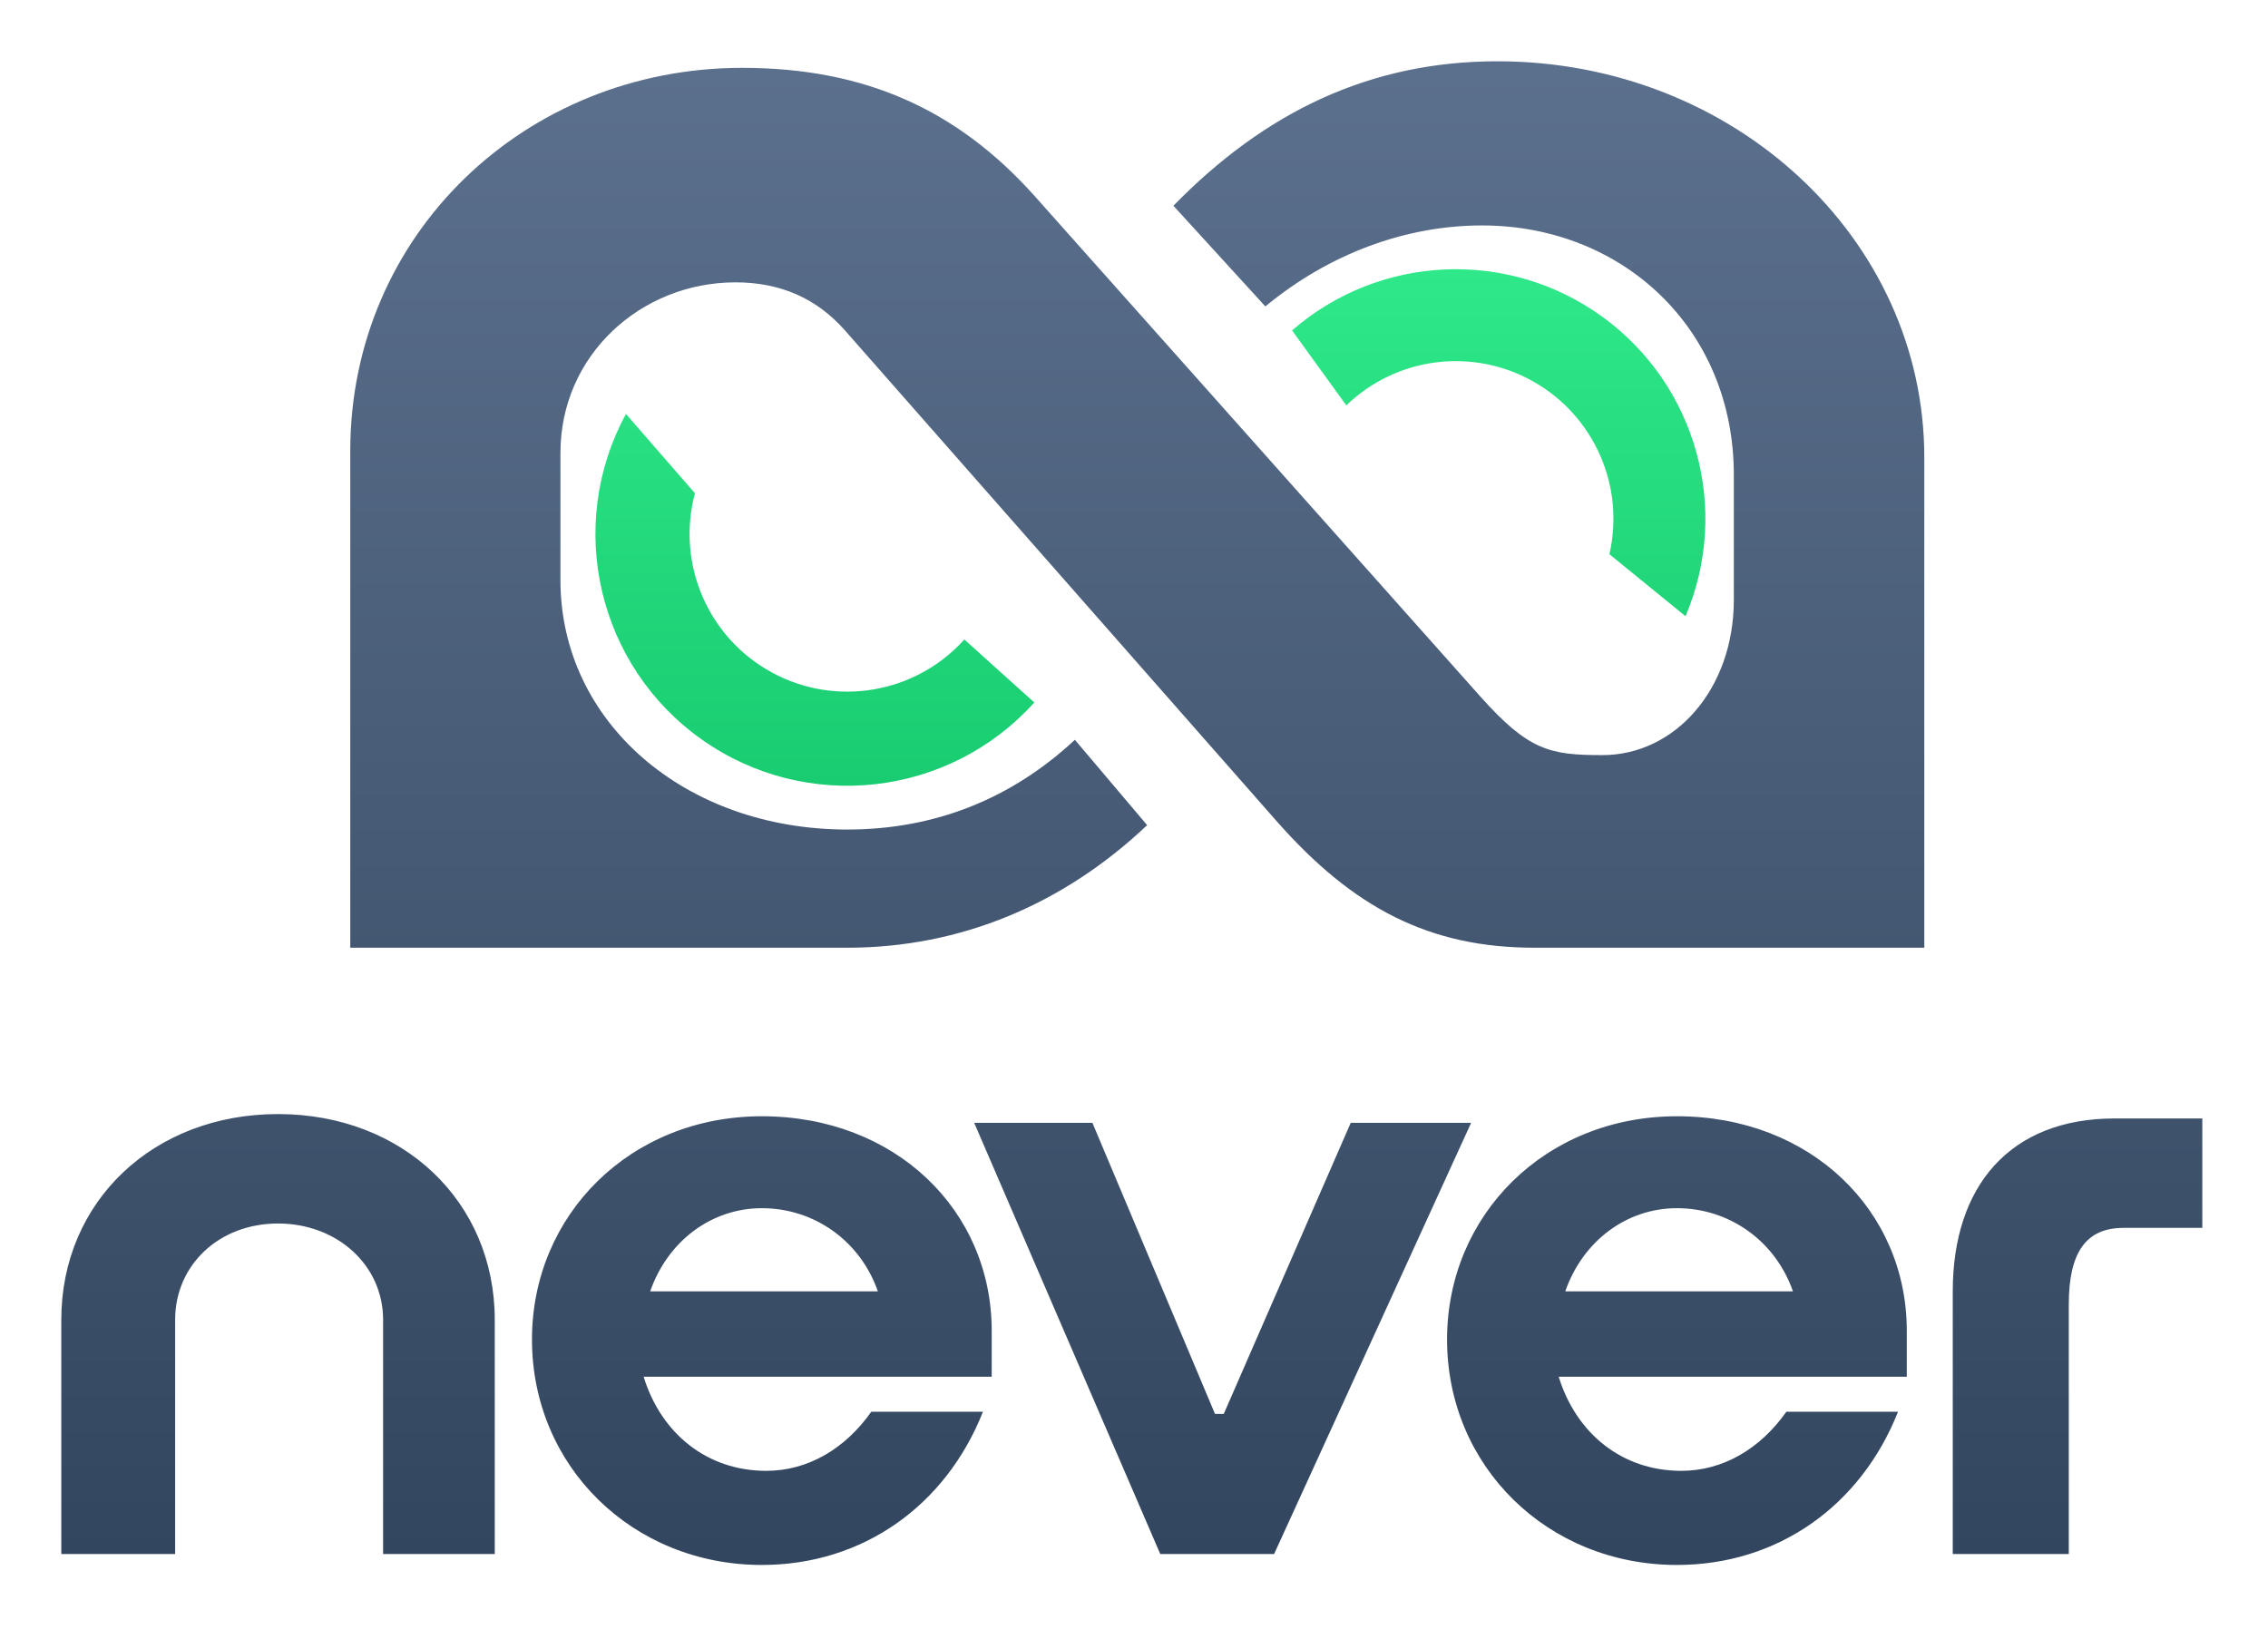
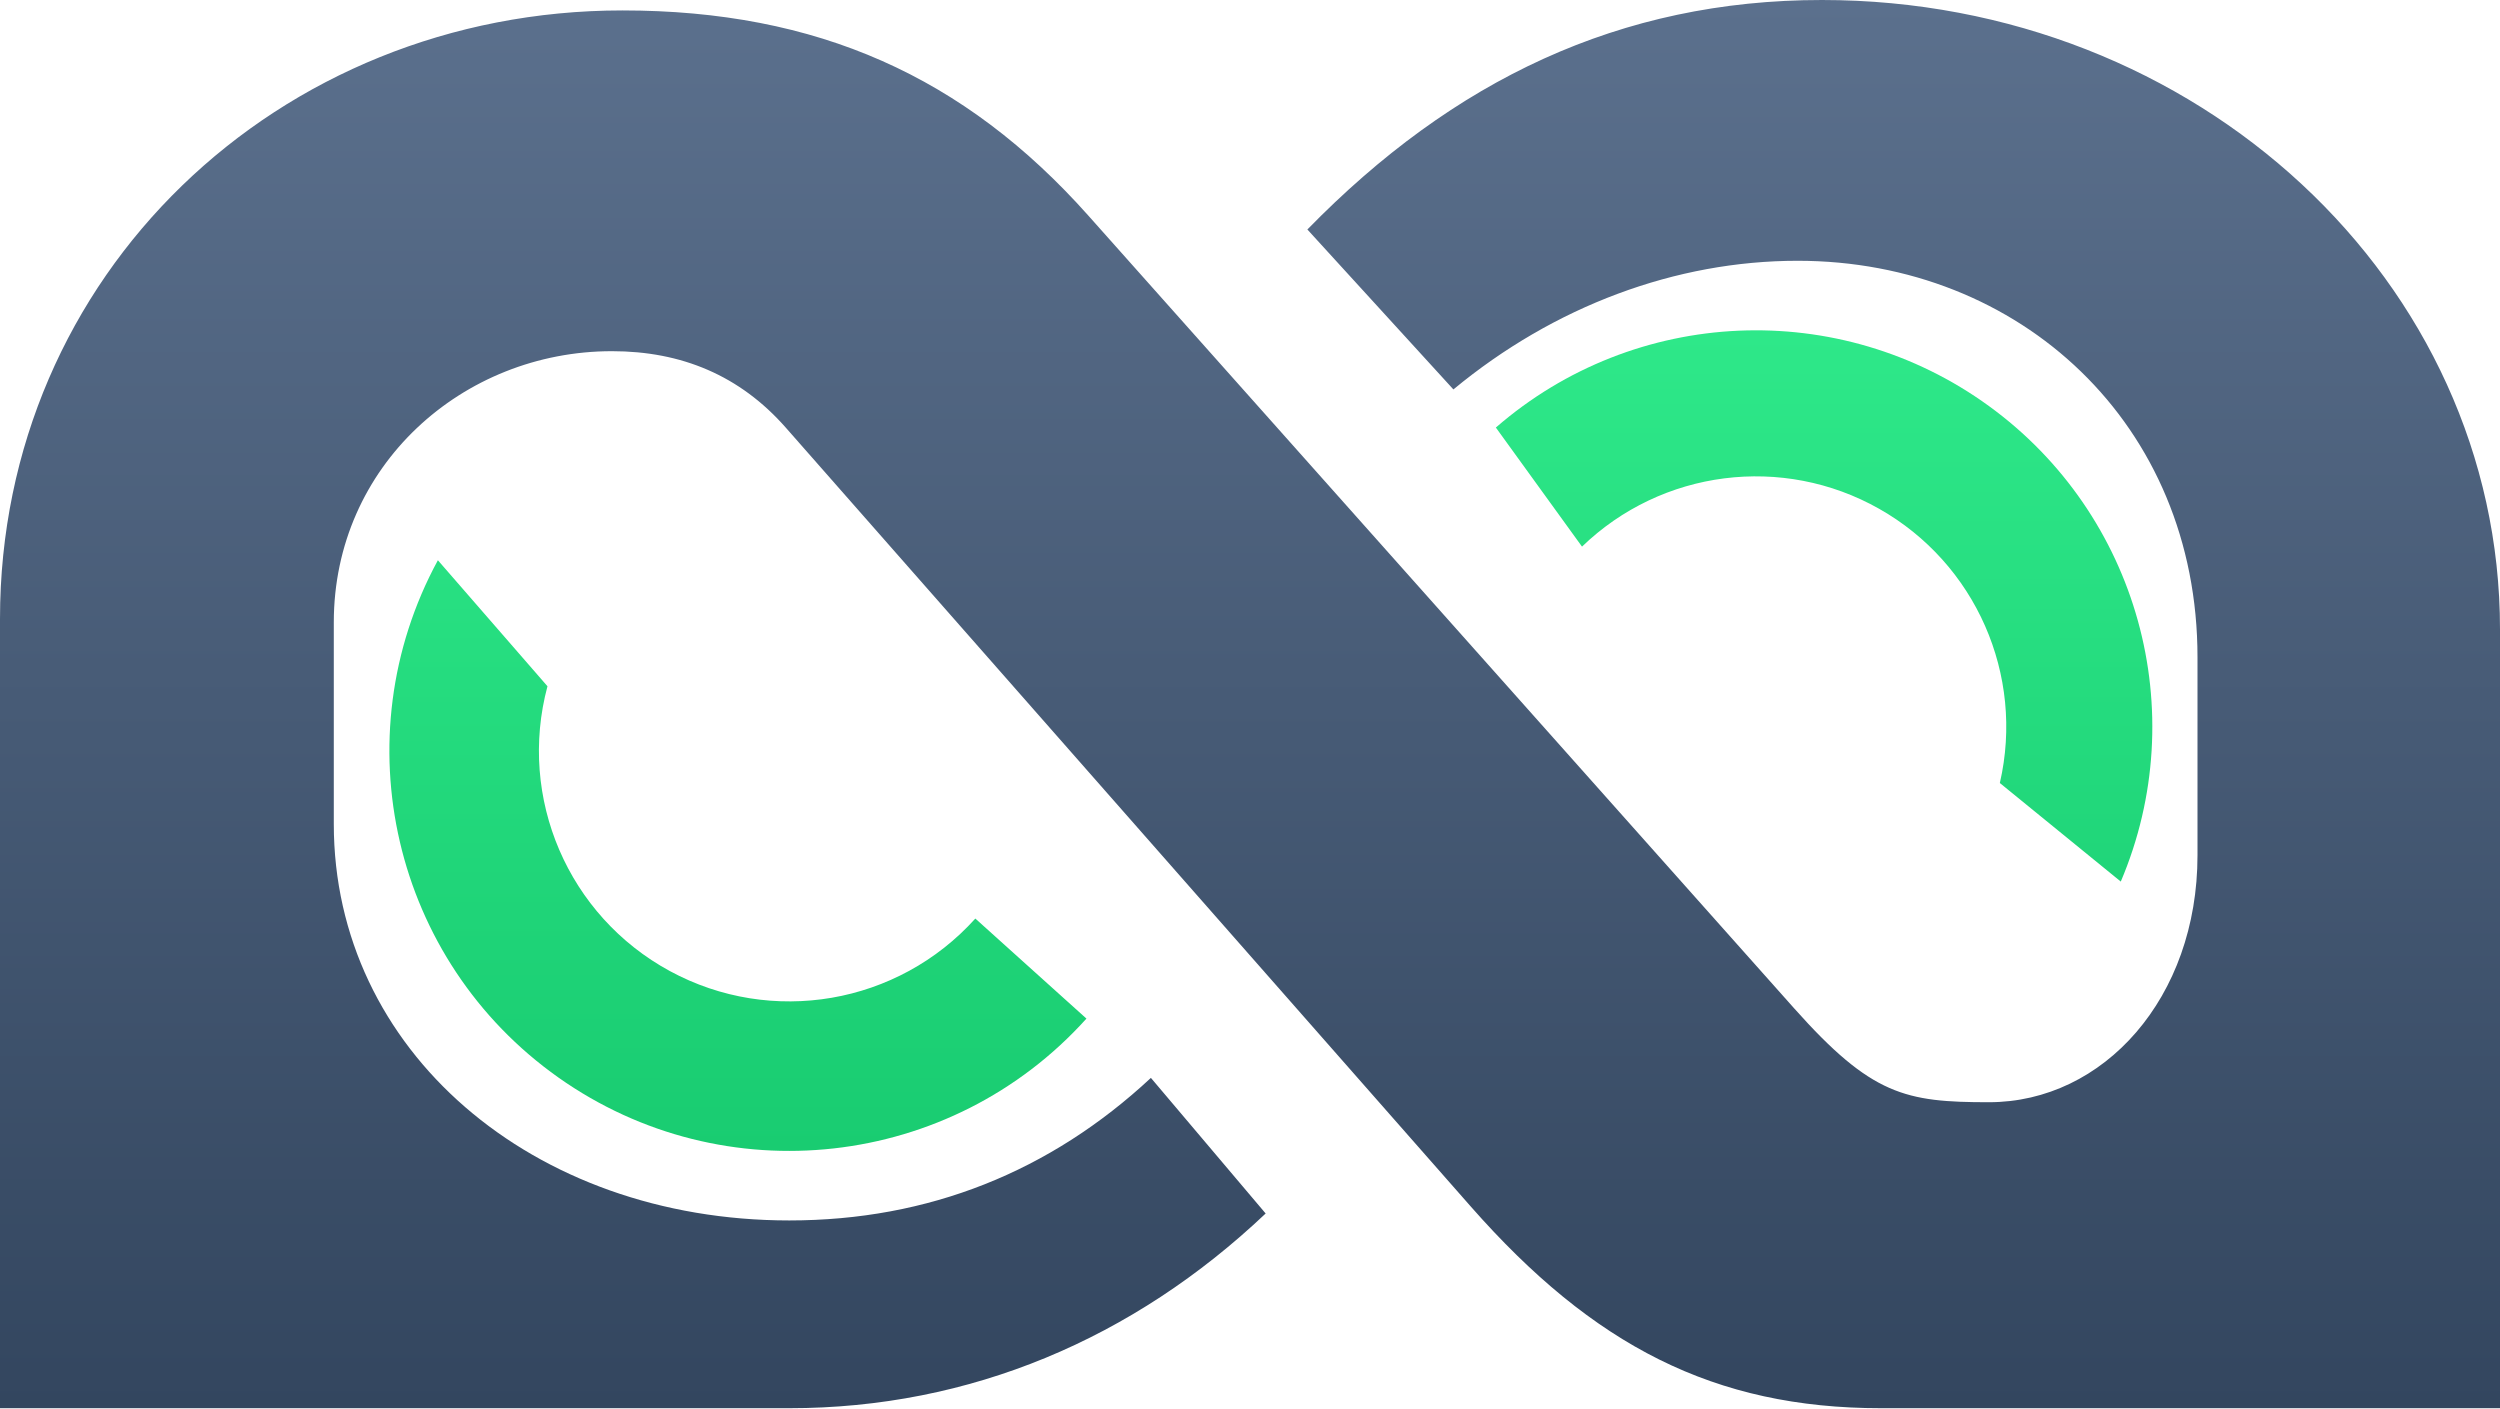
- <svg xmlns="http://www.w3.org/2000/svg" viewBox="208 205 1036 744" role="img" aria-labelledby="title desc">
-   <style>
+ <svg xmlns="http://www.w3.org/2000/svg" viewBox="208 205 719 405" role="img" aria-labelledby="title desc" version="1.1" id="svg5" width="719" height="405">
+   <style id="style1">
    @media (prefers-color-scheme: dark) {
      .slate-top { stop-color: #7890ad; }
      .slate-bottom { stop-color: #536b88; }
      .green-top { stop-color: #39ef95; }
      .green-bottom { stop-color: #20d77a; }
    }
  </style>
-   <defs>
-     <linearGradient id="slate" x1="0" y1="0" x2="0" y2="1">
-       <stop class="slate-top" offset="0" stop-color="#5b708d" />
-       <stop class="slate-bottom" offset="1" stop-color="#33465f" />
+   <defs id="defs4">
+     <linearGradient id="slate" x1="276.192" y1="310.451" x2="276.192" y2="850.076" gradientTransform="matrix(1.332407,0,0,0.7505214,-160,-28)" gradientUnits="userSpaceOnUse">
+       <stop class="slate-top" offset="0" stop-color="#5b708d" id="stop1" />
+       <stop class="slate-bottom" offset="1" stop-color="#33465f" id="stop2" />
    </linearGradient>
-     <linearGradient id="green" x1="0" y1="0" x2="0" y2="1">
-       <stop class="green-top" offset="0" stop-color="#2ee889" />
-       <stop class="green-bottom" offset="1" stop-color="#19cc71" />
+     <linearGradient id="green" x1="327.487" y1="480.75" x2="327.487" y2="826.659" gradientTransform="matrix(1.465706,0,0,0.682265,-160,-28)" gradientUnits="userSpaceOnUse">
+       <stop class="green-top" offset="0" stop-color="#2ee889" id="stop3" />
+       <stop class="green-bottom" offset="1" stop-color="#19cc71" id="stop4" />
    </linearGradient>
  </defs>
-   <path d="M 653 718 L 738 915 H 790 L 880 718 H 825 L 767 851 H 763 L 707 718 Z     M 1214 716 H 1174 C 1126 716 1100 747 1100 795 V 915 H 1153 V 801 C 1153 777 1161 766 1178 766 H 1214 Z     M 556 715 C 496 715 451 760 451 817 C 451 875 497 920 556 920 C 602 920 640 893 657 850 H 606 C 594 867 577 877 558 877 C 531 877 510 860 502 834 H 661 V 813 C 661 758 617 715 556 715 Z     M 505 795 C 513 772 533 757 556 757 C 580 757 601 772 609 795 Z     M 974 715 C 914 715 869 760 869 817 C 869 875 915 920 974 920 C 1020 920 1058 893 1075 850 H 1024 C 1012 867 995 877 976 877 C 949 877 928 860 920 834 H 1079 V 813 C 1079 758 1035 715 974 715 Z     M 923 795 C 931 772 951 757 974 757 C 998 757 1019 772 1027 795 Z     M 236 915 H 288 V 808 C 288 783 308 764 335 764 C 362 764 383 783 383 808 V 915 H 434 V 808 C 434 754 392 714 335 714 C 278 714 236 754 236 808 Z     M 1087 638 V 414 C 1087 314 1000 233 892 233 C 834 233 786 256 744 299 L 786 345 C 815 321 850 308 885 308 C 949 308 1000 355 1000 422 V 479 C 1000 520 973 550 940 550 C 916 550 906.26 548 884 523 L 681 295 C 645.39 255 603 236 547 236 C 448 236 368 312 368 411 V 638 H 595 C 647 638 694 618 732 582 L 699 543 C 670 570 635 584 595 584 C 521 584 464 535 464 470 V 412 C 464 367 501 334 544 334 C 564 334 580.81 341 594 356 L 791 580 C 826.18 620 861 638 909 638 Z" fill="url(#slate)" fill-rule="evenodd" />
-   <path d="M 493.936 394.127 A 115 115 0 0 0 680.462 525.950 L 648.506 497.177 A 72 72 0 0 1 525.453 430.365 Z     M 798.209 355.963 L 822.985 390.208 A 72 72 0 0 1 943.155 458.196 L 977.938 486.543 A 114 114 0 0 0 798.209 355.963 Z" fill="url(#green)" fill-rule="evenodd" />
+   <path d="M 927,610 V 386 c 0,-100 -87,-181 -195,-181 -58,0 -106,23 -148,66 l 42,46 c 29,-24 64,-37 99,-37 64,0 115,47 115,114 v 57 c 0,41 -27,71 -60,71 -24,0 -33.74,-2 -56,-27 L 521,267 c -35.61,-40 -78,-59 -134,-59 -99,0 -179,76 -179,175 v 227 h 227 c 52,0 99,-20 137,-56 l -33,-39 c -29,27 -64,41 -104,41 -74,0 -131,-49 -131,-114 v -58 c 0,-45 37,-78 80,-78 20,0 36.81,7 50,22 l 197,224 c 35.18,40 70,58 118,58 z" fill="url(#slate)" fill-rule="evenodd" id="path4" style="fill:url(#slate);fill-opacity:1" />
+   <path d="M 333.936,366.127 A 115,115 0 0 0 520.462,497.95 L 488.506,469.177 A 72,72 0 0 1 365.453,402.365 Z m 304.273,-38.164 24.776,34.245 a 72,72 0 0 1 120.17,67.988 l 34.783,28.347 A 114,114 0 0 0 638.209,327.963 Z" fill="url(#green)" fill-rule="evenodd" id="path5" style="fill:url(#green)" />
</svg>
